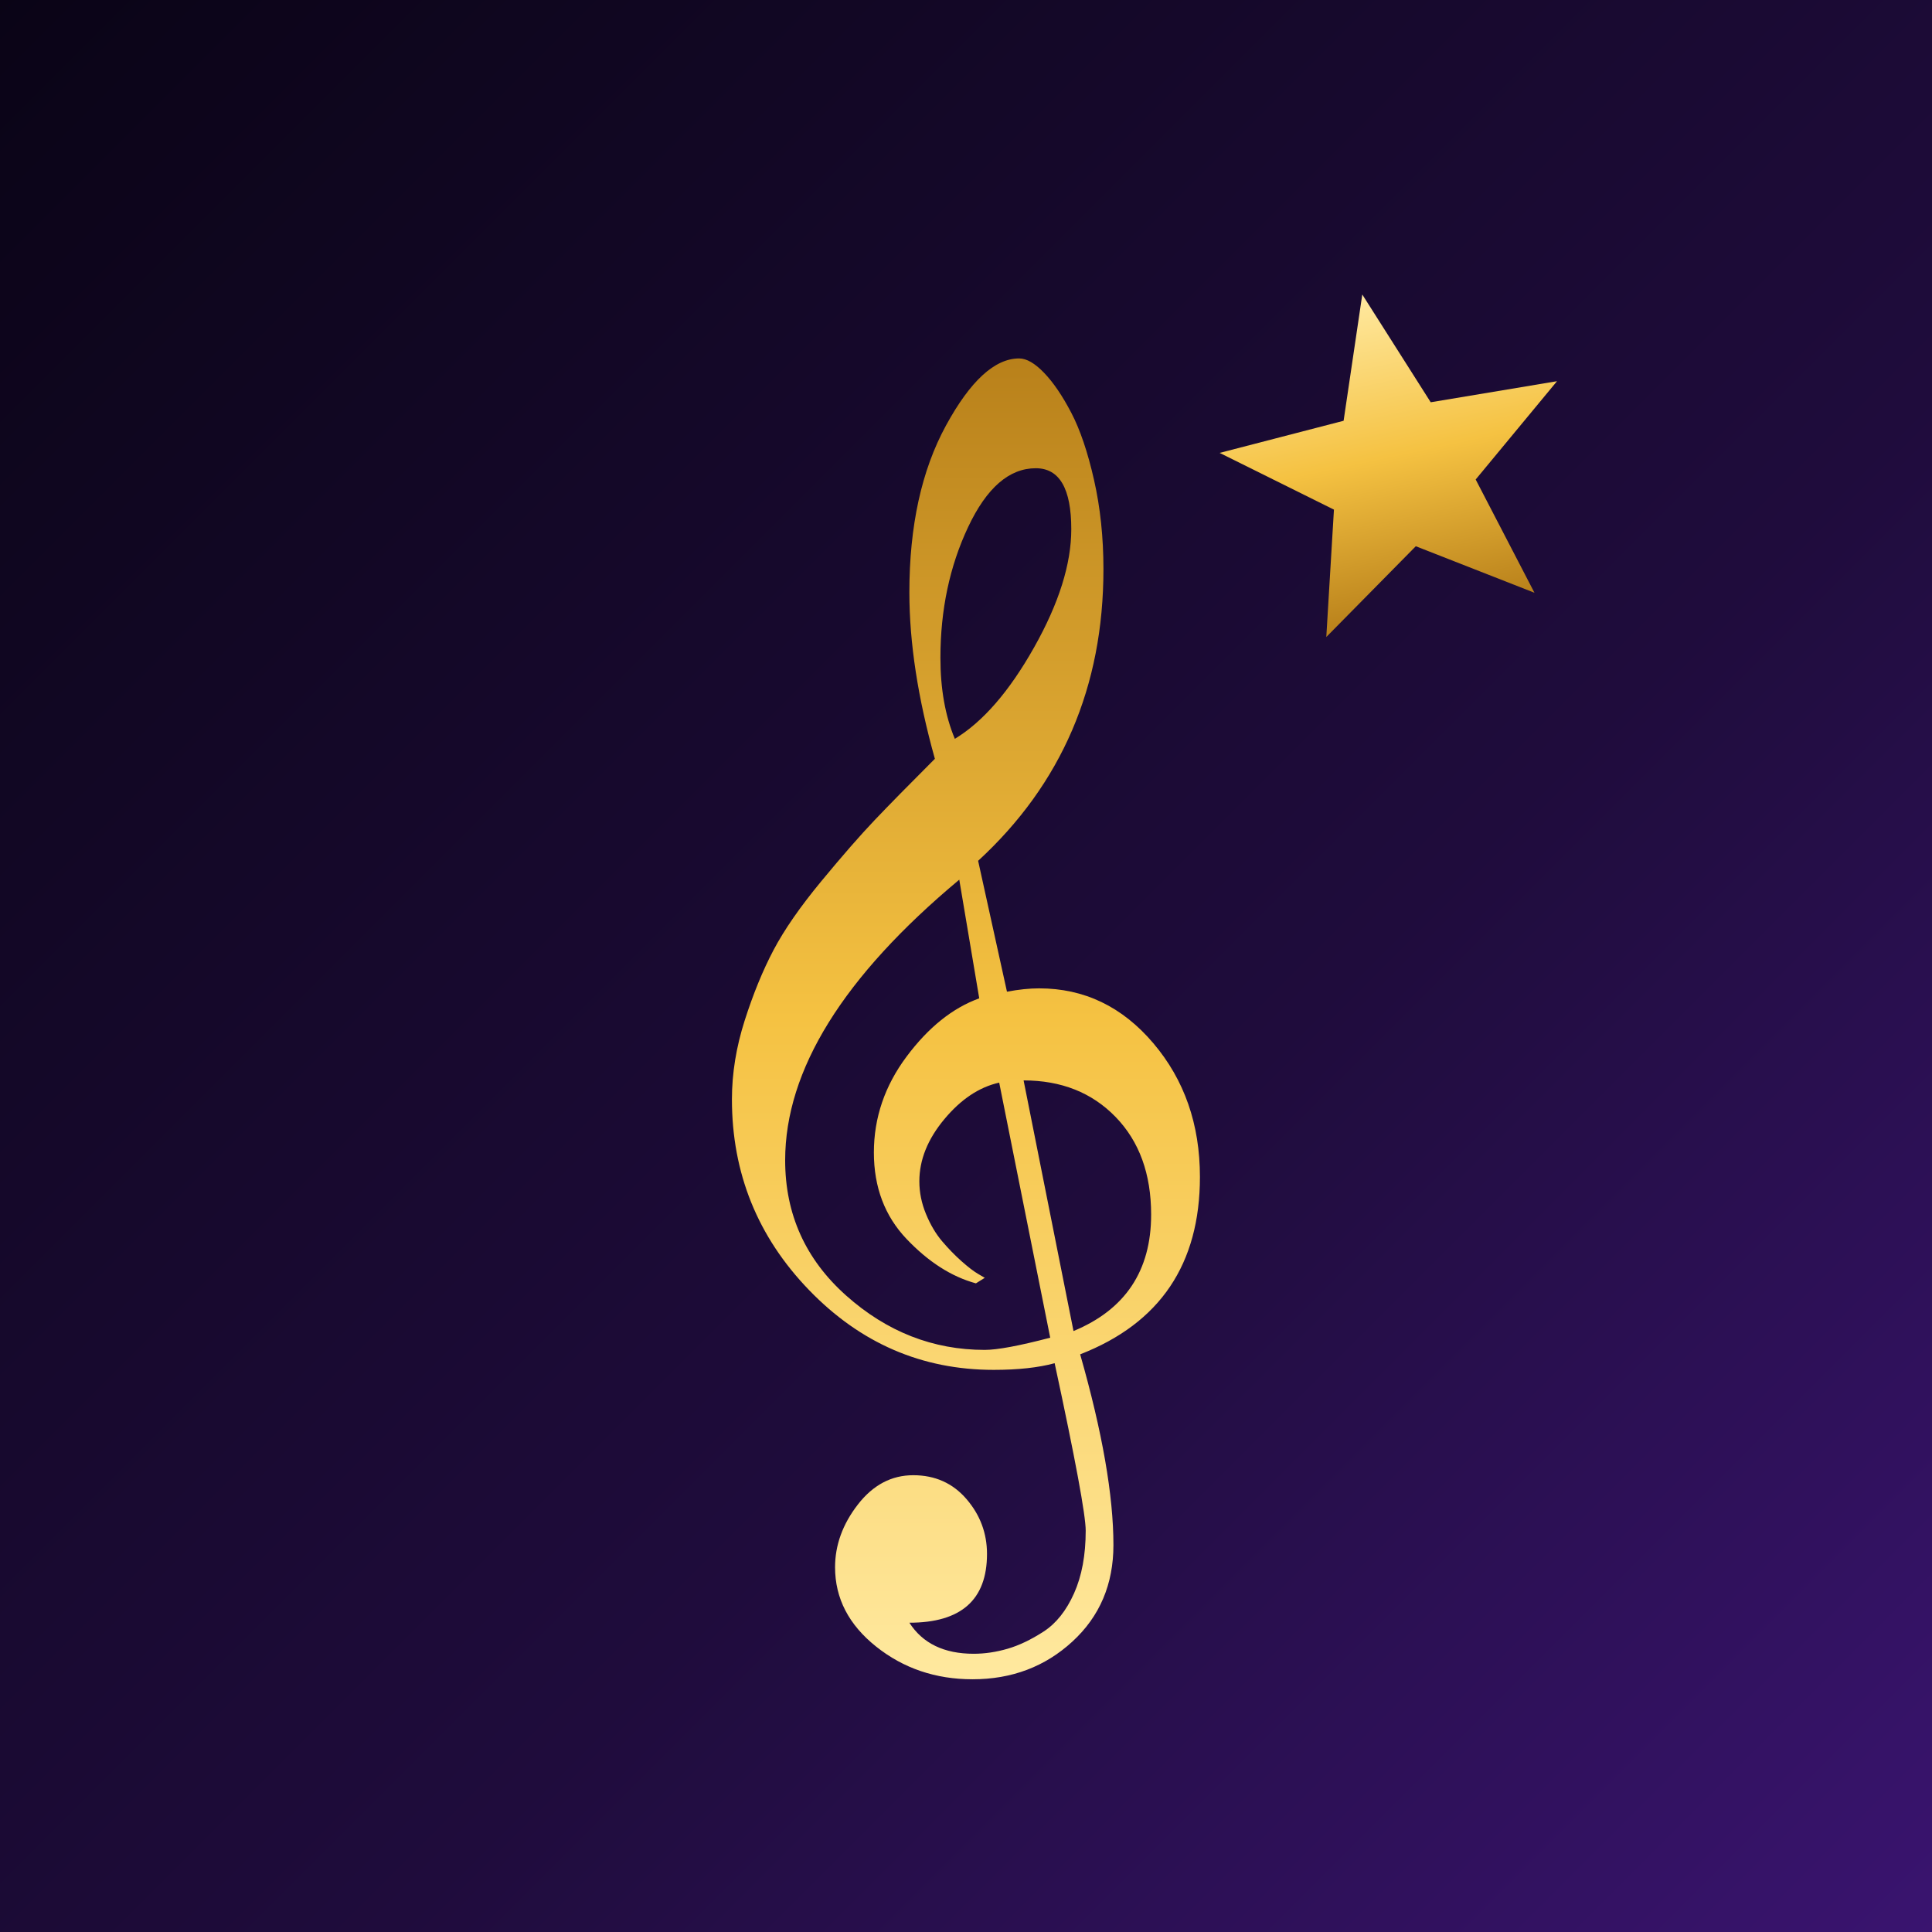
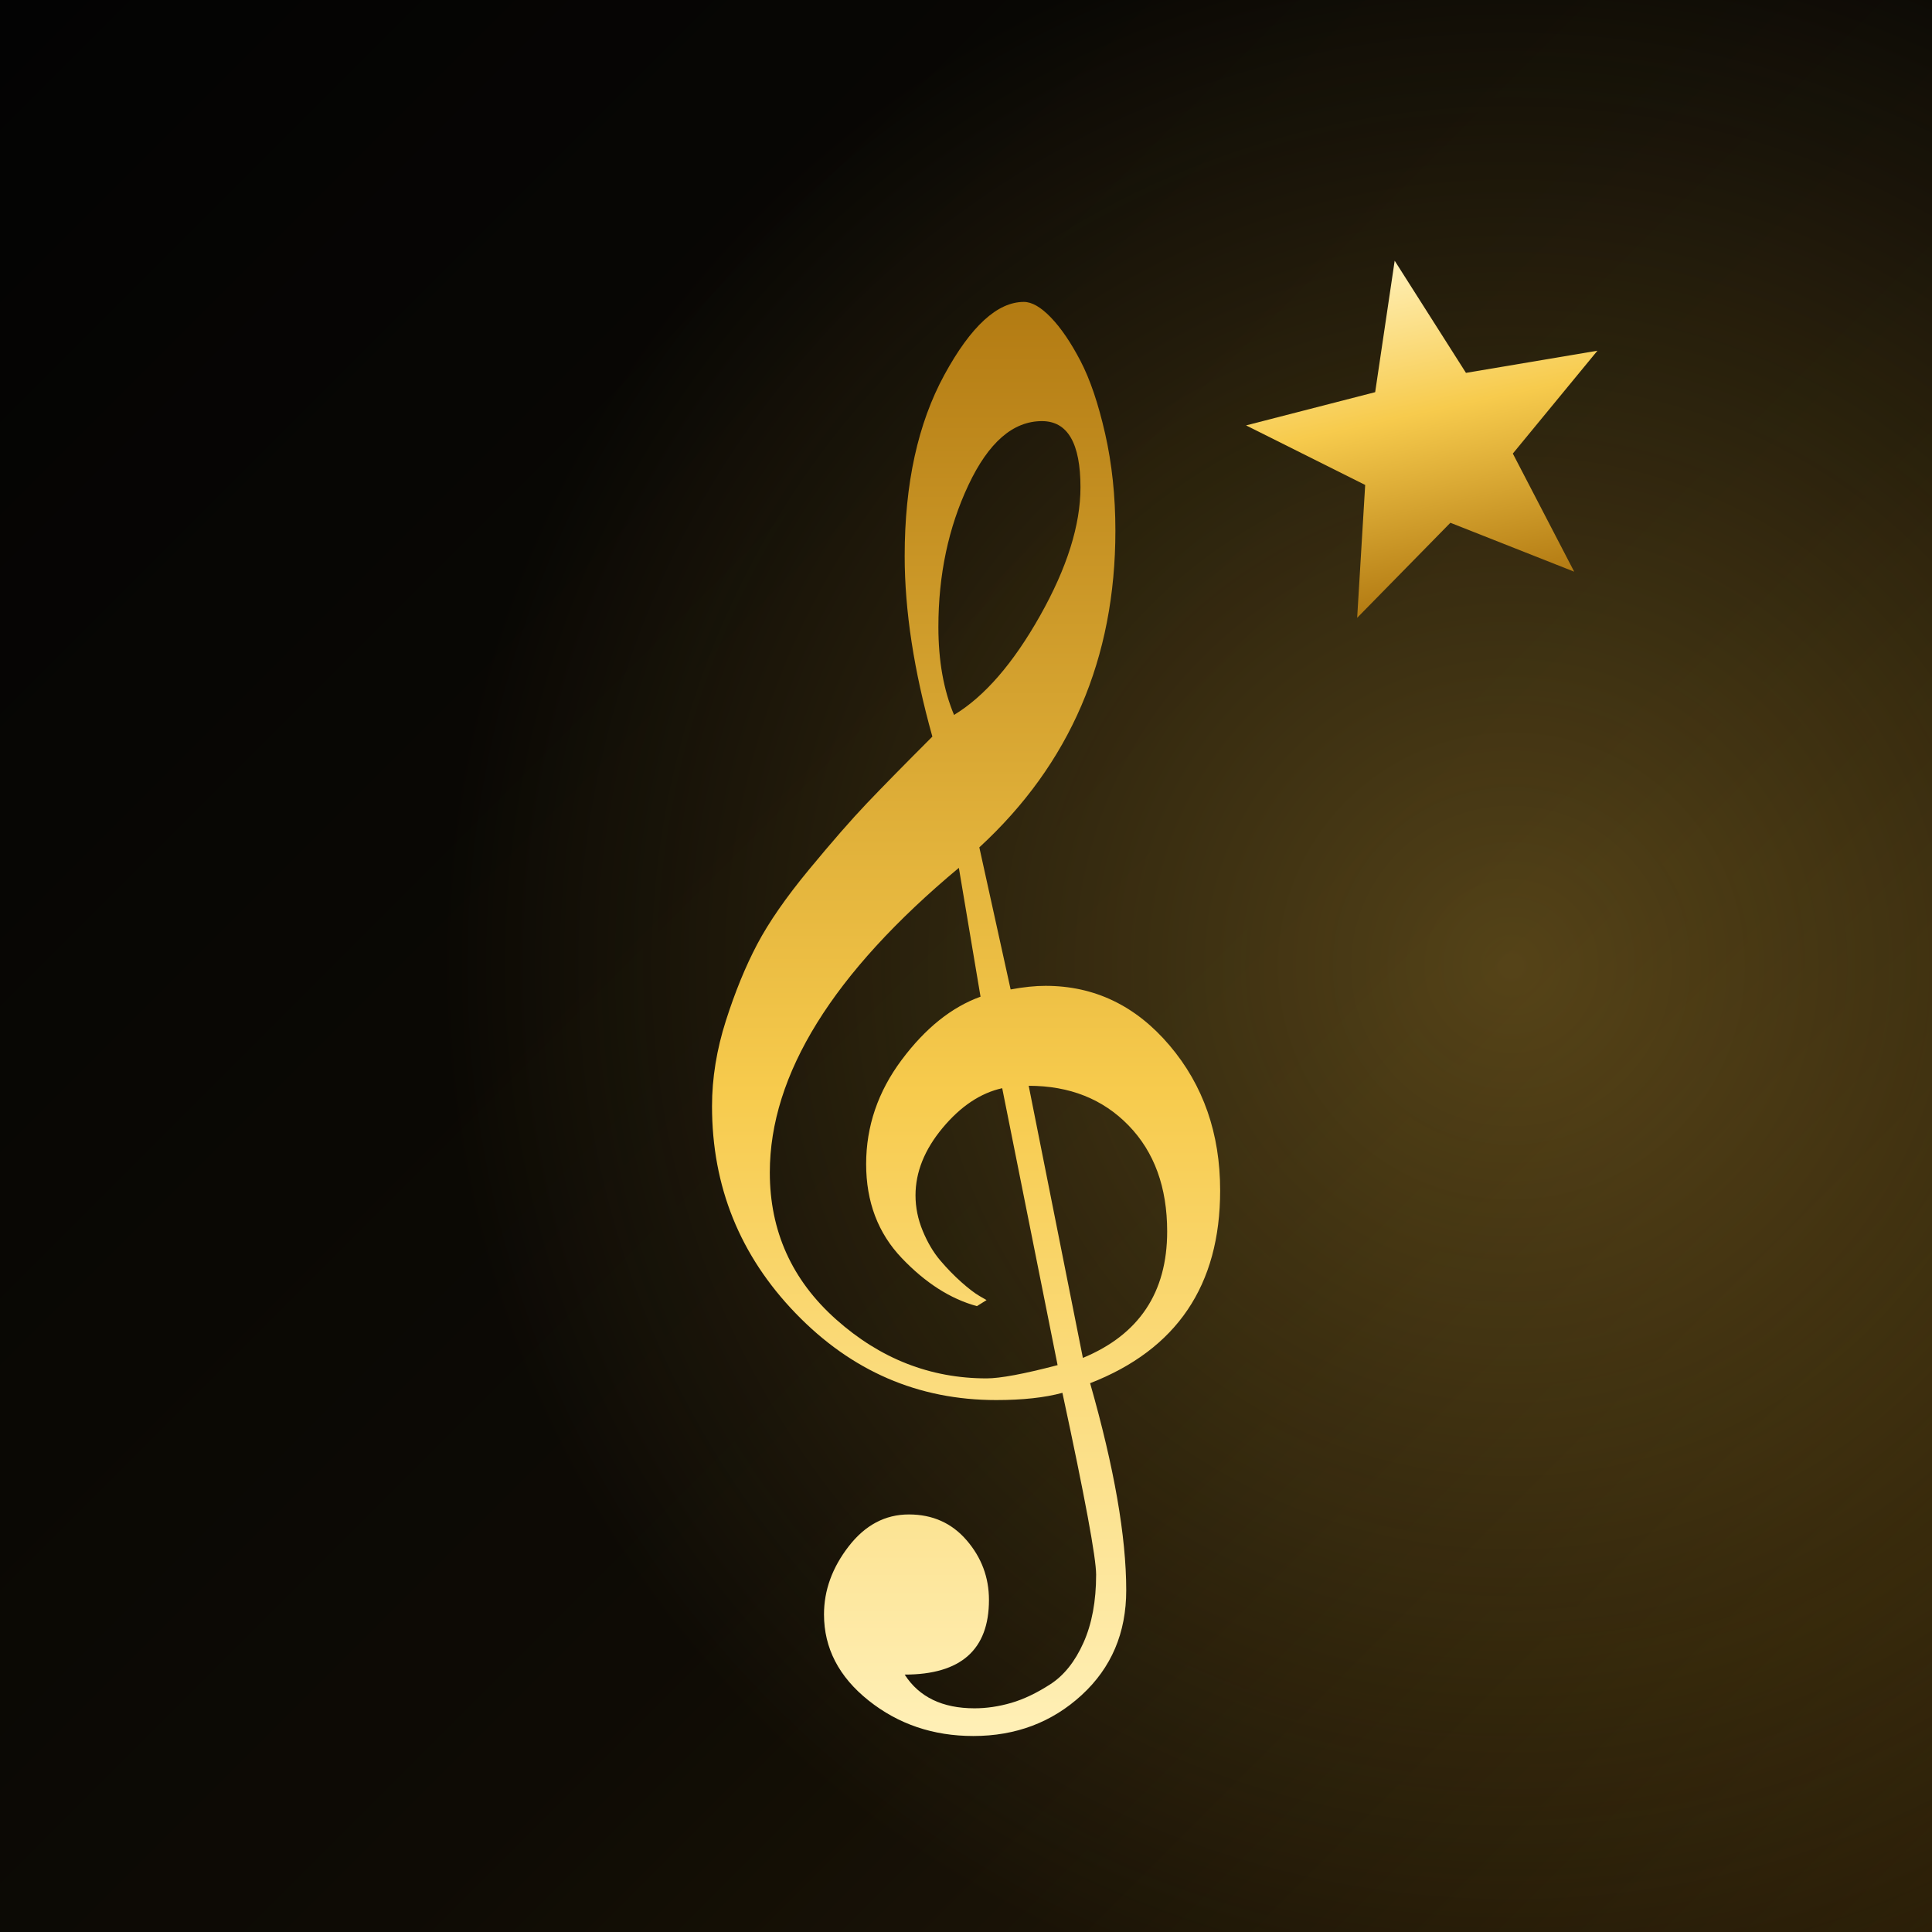
<svg xmlns="http://www.w3.org/2000/svg" viewBox="0 0 512 512" width="512" height="512">
  <defs>
    <linearGradient id="bg" x1="0" y1="0" x2="1" y2="1">
-       <stop offset="0" stop-color="#0A0416" />
-       <stop offset=".6" stop-color="#1F0C3C" />
-       <stop offset="1" stop-color="#3A1470" />
+       <stop offset="0" stop-color="#030303" />
+       <stop offset=".6" stop-color="#0E0B05" />
+       <stop offset="1" stop-color="#2A1E07" />
    </linearGradient>
+     <radialGradient id="halo" cx="0.78" cy="0.5" r="0.55">
+       <stop offset="0" stop-color="#F5C242" stop-opacity=".30" />
+       <stop offset="1" stop-color="#F5C242" stop-opacity="0" />
+     </radialGradient>
    <linearGradient id="g" x1="0" y1="0" x2="0" y2="1">
-       <stop offset="0" stop-color="#FFE9A0" />
-       <stop offset=".5" stop-color="#F5C242" />
-       <stop offset="1" stop-color="#B8801A" />
+       <stop offset="0" stop-color="#FFF0B8" />
+       <stop offset=".45" stop-color="#F7CB4D" />
+       <stop offset="1" stop-color="#B27A12" />
    </linearGradient>
-     <filter id="gl" x="-30%" y="-30%" width="160%" height="160%">
-       <feGaussianBlur stdDeviation="10" result="b" />
+     <linearGradient id="g2" gradientUnits="userSpaceOnUse" x1="880" y1="0" x2="1920" y2="0">
+       <stop offset="0" stop-color="#F5C242" stop-opacity="0" />
+       <stop offset=".4" stop-color="#F5C242" />
+       <stop offset="1" stop-color="#F5C242" />
+     </linearGradient>
+     <filter id="glow" x="-50%" y="-50%" width="200%" height="200%">
+       <feGaussianBlur stdDeviation="14" result="b" />
      <feMerge>
        <feMergeNode in="b" />
        <feMergeNode in="SourceGraphic" />
      </feMerge>
    </filter>
  </defs>
  <rect width="100%" height="100%" fill="url(#bg)" />
-   <g transform="translate(158.7,359.5) scale(0.2939,-0.2939)" fill="url(#g)">
+   <rect width="100%" height="100%" fill="url(#halo)" />
+   <g transform="translate(150.4,367.2) scale(0.3191,-0.3191)" fill="url(#g)">
    <path d="M434 2Q464 -103 464 -170Q464 -223 427.0 -257.0Q390 -291 337 -291Q287 -291 250.0 -261.5Q213 -232 213 -190Q213 -160 233.5 -133.5Q254 -107 283.5 -107.0Q313 -107 331.5 -128.5Q350 -150 350 -178Q350 -240 280 -240Q298 -268 338 -268Q353 -268 368.5 -263.5Q384 -259 401.0 -248.0Q418 -237 428.5 -213.5Q439 -190 439 -157Q439 -136 411 -6Q389 -12 356 -12Q259 -12 189.5 60.0Q120 132 120 232Q120 267 131.5 303.0Q143 339 157.5 366.5Q172 394 200.5 428.5Q229 463 248.5 483.5Q268 504 303 539Q280 621 280 689Q280 779 313.0 839.5Q346 900 379 900Q389 900 401.5 887.0Q414 874 426.0 851.0Q438 828 446.5 790.5Q455 753 455 710Q455 551 342 447L368 329Q384 332 397 332Q458 332 500.0 282.5Q542 233 542 162Q542 44 434 2ZM426 746Q426 801 394 801Q358 801 333.0 748.0Q308 695 308 630Q308 588 321 557Q359 580 392.5 639.5Q426 699 426 746ZM498 128Q498 183 466.0 216.0Q434 249 383 249L428 23Q498 52 498 128ZM407 17 361 247Q334 241 311.5 214.0Q289 187 289 158Q289 143 295.0 128.5Q301 114 309.5 104.0Q318 94 327.0 86.0Q336 78 342.0 74.5Q348 71 348 71L340 66Q307 75 277.5 106.0Q248 137 248 184Q248 231 277.5 270.5Q307 310 343 323L325 430Q168 299 168 177Q168 104 223.0 55.0Q278 6 348 6Q365 6 407 17Z" />
  </g>
-   <polygon points="371.0,77.0 382.8,108.7 416.7,110.2 390.2,131.2 399.2,163.8 371.0,145.2 342.8,163.8 351.8,131.2 325.3,110.2 359.2,108.7" fill="url(#g)" transform="rotate(-12 371 125)" />
+   <polygon points="380.0,68.0 392.3,101.0 427.6,102.5 400.0,124.5 409.4,158.5 380.0,139.0 350.6,158.5 360.0,124.5 332.4,102.5 367.7,101.0" fill="url(#g)" transform="rotate(-12 380 118)" />
</svg>
